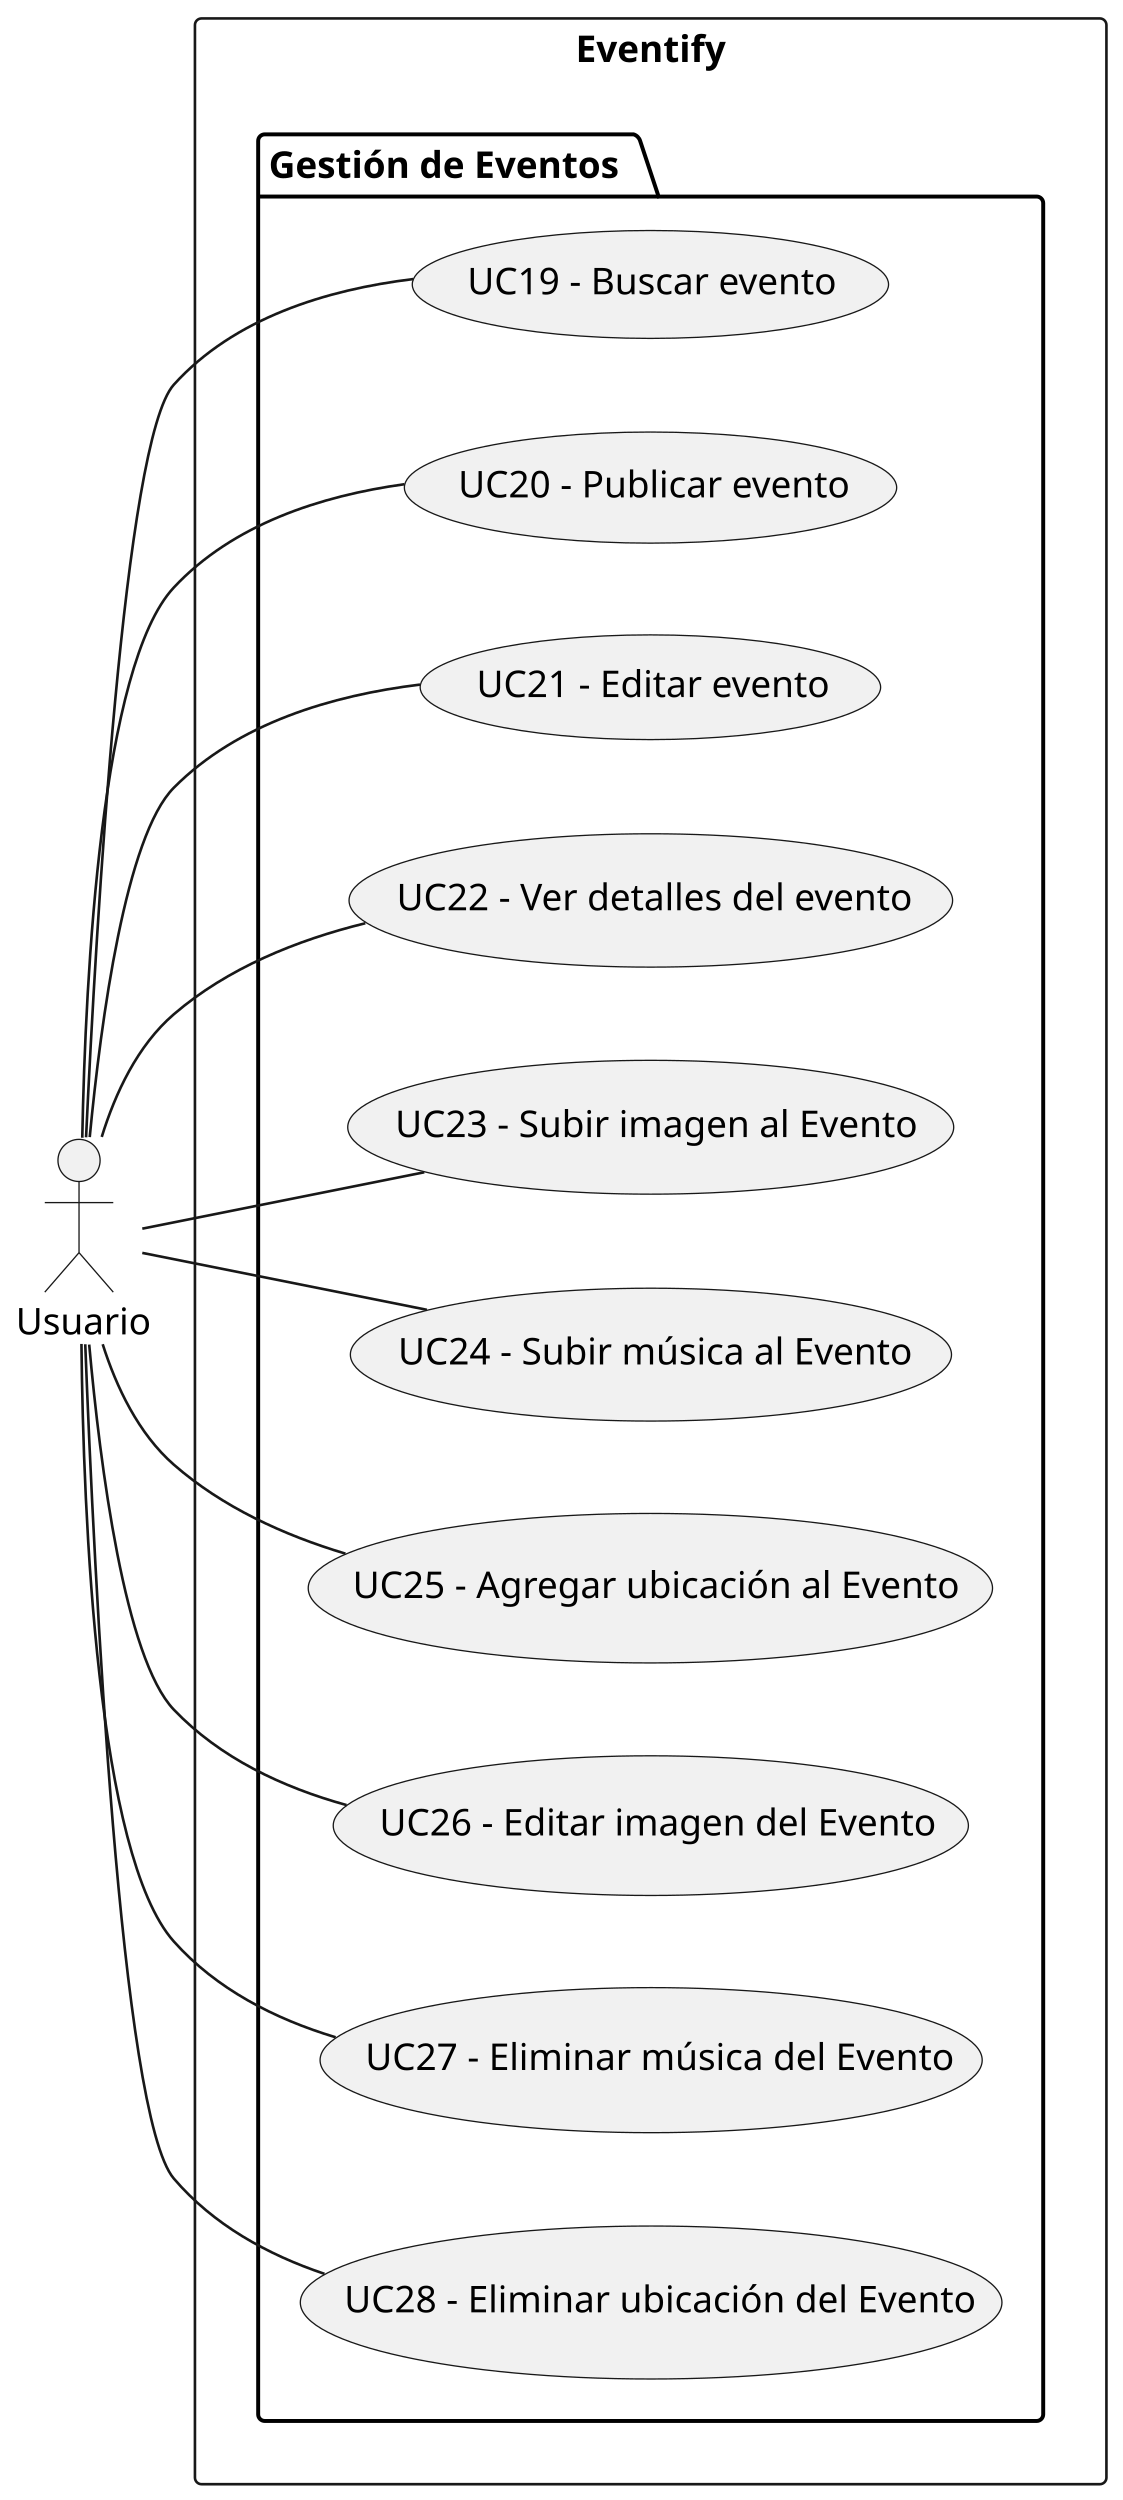
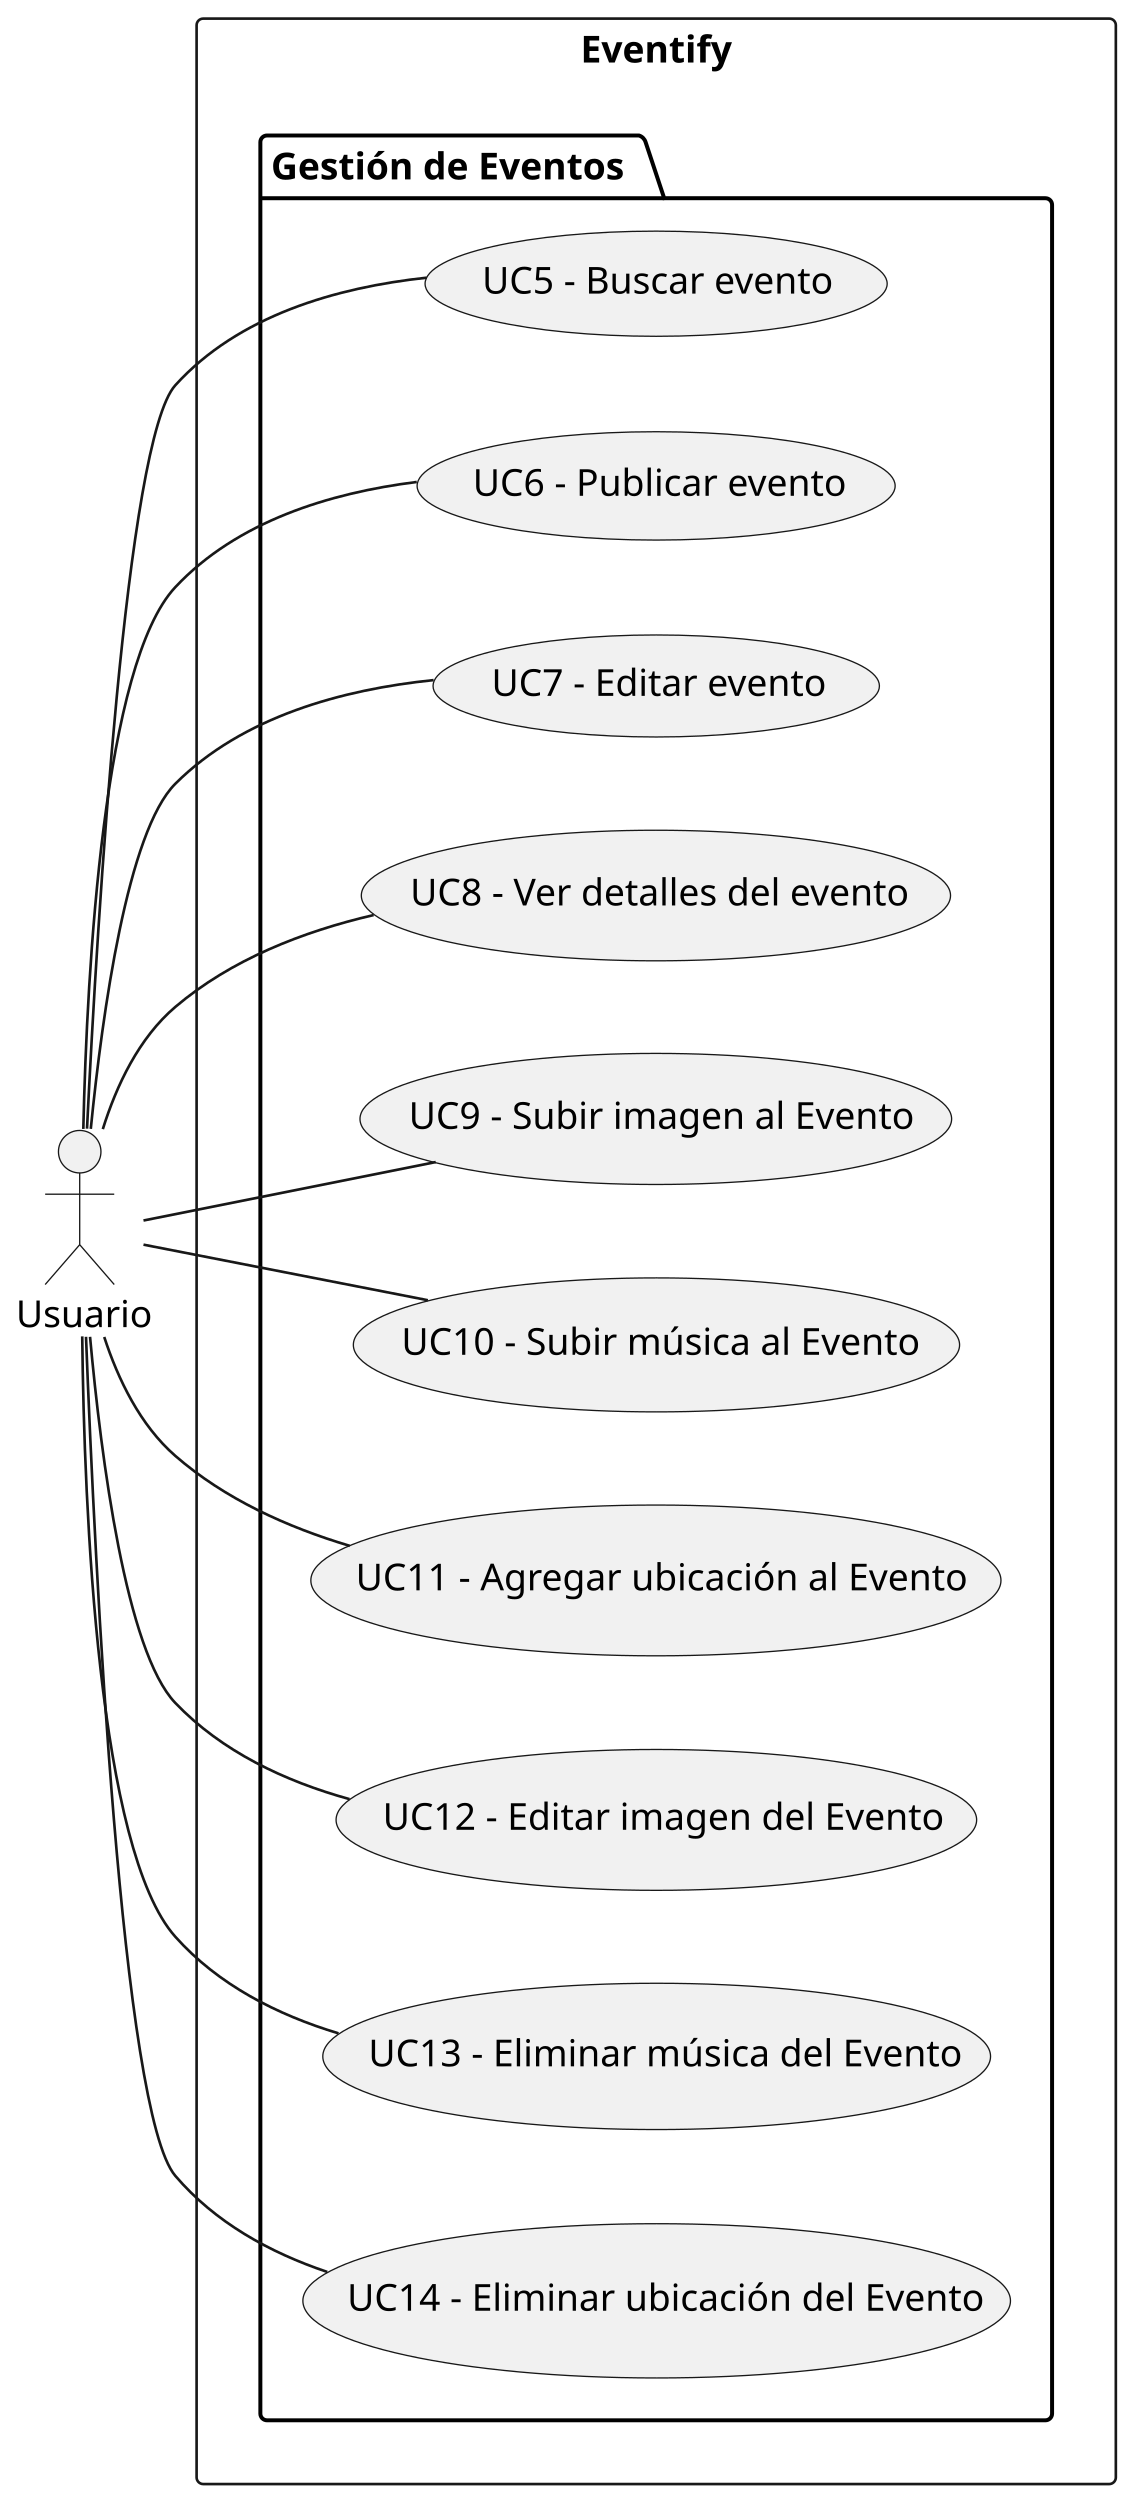
- <svg xmlns="http://www.w3.org/2000/svg" contentStyleType="text/css" height="949px" preserveAspectRatio="none" style="width:426px;height:949px;background:#FFFFFF;" version="1.1" viewBox="0 0 426 949" width="426px" zoomAndPan="magnify">
+ <svg xmlns="http://www.w3.org/2000/svg" contentStyleType="text/css" height="941px" preserveAspectRatio="none" style="width:426px;height:941px;background:#FFFFFF;" version="1.1" viewBox="0 0 426 941" width="426px" zoomAndPan="magnify">
  <defs />
  <g>
    <g id="cluster_Eventify">
-       <rect fill="none" height="936" rx="2.5" ry="2.5" style="stroke:#181818;stroke-width:1.0;" width="346" x="74" y="7" />
+       <rect fill="none" height="928" rx="2.5" ry="2.5" style="stroke:#181818;stroke-width:1.0;" width="346" x="74" y="7" />
      <text fill="#000000" font-family="sans-serif" font-size="14" font-weight="bold" lengthAdjust="spacing" textLength="57" x="218.5" y="23.533">Eventify</text>
    </g>
    <g id="cluster_Gestión de Eventos">
-       <path d="M100.5,51 L240.5,51 A3.75,3.75 0 0 1 243,53.5 L250,74.609 L393.5,74.609 A2.5,2.5 0 0 1 396,77.109 L396,916.5 A2.5,2.5 0 0 1 393.5,919 L100.5,919 A2.5,2.5 0 0 1 98,916.5 L98,53.5 A2.5,2.5 0 0 1 100.5,51 " fill="none" style="stroke:#000000;stroke-width:1.5;" />
+       <path d="M100.5,51 L240.5,51 A3.75,3.75 0 0 1 243,53.5 L250,74.609 L393.5,74.609 A2.5,2.5 0 0 1 396,77.109 L396,908.5 A2.5,2.5 0 0 1 393.5,911 L100.5,911 A2.5,2.5 0 0 1 98,908.5 L98,53.5 A2.5,2.5 0 0 1 100.5,51 " fill="none" style="stroke:#000000;stroke-width:1.5;" />
      <line style="stroke:#000000;stroke-width:1.5;" x1="98" x2="250" y1="74.609" y2="74.609" />
      <text fill="#000000" font-family="sans-serif" font-size="14" font-weight="bold" lengthAdjust="spacing" textLength="139" x="102" y="67.533">Gestión de Eventos</text>
    </g>
    <g id="elem_buscarEvento">
-       <ellipse cx="246.897" cy="107.98" fill="#F1F1F1" rx="90.397" ry="20.48" style="stroke:#181818;stroke-width:0.5;" />
-       <text fill="#000000" font-family="sans-serif" font-size="14" lengthAdjust="spacing" textLength="139" x="177.397" y="111.708">UC19 - Buscar evento</text>
+       <ellipse cx="246.966" cy="106.793" fill="#F1F1F1" rx="86.966" ry="19.793" style="stroke:#181818;stroke-width:0.5;" />
+       <text fill="#000000" font-family="sans-serif" font-size="14" lengthAdjust="spacing" textLength="131" x="181.466" y="110.522">UC5 - Buscar evento</text>
    </g>
    <g id="elem_publicarEvento">
-       <ellipse cx="246.938" cy="185.088" fill="#F1F1F1" rx="93.438" ry="21.088" style="stroke:#181818;stroke-width:0.5;" />
-       <text fill="#000000" font-family="sans-serif" font-size="14" lengthAdjust="spacing" textLength="146" x="173.938" y="188.816">UC20 - Publicar evento</text>
+       <ellipse cx="246.966" cy="182.893" fill="#F1F1F1" rx="89.966" ry="20.393" style="stroke:#181818;stroke-width:0.5;" />
+       <text fill="#000000" font-family="sans-serif" font-size="14" lengthAdjust="spacing" textLength="138" x="177.966" y="186.622">UC6 - Publicar evento</text>
    </g>
    <g id="elem_editarEvento">
-       <ellipse cx="246.892" cy="260.878" fill="#F1F1F1" rx="87.392" ry="19.878" style="stroke:#181818;stroke-width:0.5;" />
-       <text fill="#000000" font-family="sans-serif" font-size="14" lengthAdjust="spacing" textLength="132" x="180.892" y="264.607">UC21 - Editar evento</text>
+       <ellipse cx="247.007" cy="258.201" fill="#F1F1F1" rx="84.007" ry="19.201" style="stroke:#181818;stroke-width:0.5;" />
+       <text fill="#000000" font-family="sans-serif" font-size="14" lengthAdjust="spacing" textLength="124" x="185.007" y="261.93">UC7 - Editar evento</text>
    </g>
    <g id="elem_verDetallesEvento">
-       <ellipse cx="247.054" cy="341.811" fill="#F1F1F1" rx="114.554" ry="25.311" style="stroke:#181818;stroke-width:0.5;" />
-       <text fill="#000000" font-family="sans-serif" font-size="14" lengthAdjust="spacing" textLength="193" x="150.554" y="345.539">UC22 - Ver detalles del evento</text>
+       <ellipse cx="246.89" cy="337.078" fill="#F1F1F1" rx="110.89" ry="24.578" style="stroke:#181818;stroke-width:0.5;" />
+       <text fill="#000000" font-family="sans-serif" font-size="14" lengthAdjust="spacing" textLength="185" x="154.39" y="340.807">UC8 - Ver detalles del evento</text>
    </g>
    <g id="elem_subirImagenEvento">
-       <ellipse cx="247.014" cy="427.903" fill="#F1F1F1" rx="115.014" ry="25.403" style="stroke:#181818;stroke-width:0.5;" />
-       <text fill="#000000" font-family="sans-serif" font-size="14" lengthAdjust="spacing" textLength="194" x="150.014" y="431.631">UC23 - Subir imagen al Evento</text>
+       <ellipse cx="246.847" cy="421.169" fill="#F1F1F1" rx="111.347" ry="24.669" style="stroke:#181818;stroke-width:0.5;" />
+       <text fill="#000000" font-family="sans-serif" font-size="14" lengthAdjust="spacing" textLength="186" x="153.847" y="424.898">UC9 - Subir imagen al Evento</text>
    </g>
    <g id="elem_subirMusicaEvento">
-       <ellipse cx="247.095" cy="514.219" fill="#F1F1F1" rx="114.095" ry="25.219" style="stroke:#181818;stroke-width:0.5;" />
-       <text fill="#000000" font-family="sans-serif" font-size="14" lengthAdjust="spacing" textLength="192" x="151.095" y="517.947">UC24 - Subir música al Evento</text>
+       <ellipse cx="247.095" cy="506.219" fill="#F1F1F1" rx="114.095" ry="25.219" style="stroke:#181818;stroke-width:0.5;" />
+       <text fill="#000000" font-family="sans-serif" font-size="14" lengthAdjust="spacing" textLength="192" x="151.095" y="509.947">UC10 - Subir música al Evento</text>
    </g>
    <g id="elem_agregarUbicacionEvento">
-       <ellipse cx="246.882" cy="602.876" fill="#F1F1F1" rx="129.882" ry="28.376" style="stroke:#181818;stroke-width:0.5;" />
-       <text fill="#000000" font-family="sans-serif" font-size="14" lengthAdjust="spacing" textLength="226" x="133.882" y="606.605">UC25 - Agregar ubicación al Evento</text>
+       <ellipse cx="246.882" cy="594.876" fill="#F1F1F1" rx="129.882" ry="28.376" style="stroke:#181818;stroke-width:0.5;" />
+       <text fill="#000000" font-family="sans-serif" font-size="14" lengthAdjust="spacing" textLength="226" x="133.882" y="598.605">UC11 - Agregar ubicación al Evento</text>
    </g>
    <g id="elem_eliminarImagenEvento">
-       <ellipse cx="247.054" cy="693.011" fill="#F1F1F1" rx="120.555" ry="26.511" style="stroke:#181818;stroke-width:0.5;" />
-       <text fill="#000000" font-family="sans-serif" font-size="14" lengthAdjust="spacing" textLength="206" x="144.054" y="696.739">UC26 - Editar imagen del Evento</text>
+       <ellipse cx="247.054" cy="685.011" fill="#F1F1F1" rx="120.555" ry="26.511" style="stroke:#181818;stroke-width:0.5;" />
+       <text fill="#000000" font-family="sans-serif" font-size="14" lengthAdjust="spacing" textLength="206" x="144.054" y="688.739">UC12 - Editar imagen del Evento</text>
    </g>
    <g id="elem_editarMusicaEvento">
-       <ellipse cx="247.172" cy="782.034" fill="#F1F1F1" rx="125.672" ry="27.534" style="stroke:#181818;stroke-width:0.5;" />
-       <text fill="#000000" font-family="sans-serif" font-size="14" lengthAdjust="spacing" textLength="217" x="138.672" y="785.763">UC27 - Eliminar música del Evento</text>
+       <ellipse cx="247.172" cy="774.034" fill="#F1F1F1" rx="125.672" ry="27.534" style="stroke:#181818;stroke-width:0.5;" />
+       <text fill="#000000" font-family="sans-serif" font-size="14" lengthAdjust="spacing" textLength="217" x="138.672" y="777.763">UC13 - Eliminar música del Evento</text>
    </g>
    <g id="elem_editarUbicacionEvento">
-       <ellipse cx="247.17" cy="874.034" fill="#F1F1F1" rx="133.17" ry="29.034" style="stroke:#181818;stroke-width:0.5;" />
-       <text fill="#000000" font-family="sans-serif" font-size="14" lengthAdjust="spacing" textLength="233" x="130.67" y="877.763">UC28 - Eliminar ubicación del Evento</text>
+       <ellipse cx="247.17" cy="866.034" fill="#F1F1F1" rx="133.17" ry="29.034" style="stroke:#181818;stroke-width:0.5;" />
+       <text fill="#000000" font-family="sans-serif" font-size="14" lengthAdjust="spacing" textLength="233" x="130.67" y="869.763">UC14 - Eliminar ubicación del Evento</text>
    </g>
    <g id="elem_usuario">
-       <ellipse cx="30" cy="440.5" fill="#F1F1F1" rx="8" ry="8" style="stroke:#181818;stroke-width:0.5;" />
-       <path d="M30,448.5 L30,475.5 M17,456.5 L43,456.5 M30,475.5 L17,490.5 M30,475.5 L43,490.5 " fill="none" style="stroke:#181818;stroke-width:0.5;" />
-       <text fill="#000000" font-family="sans-serif" font-size="14" lengthAdjust="spacing" textLength="48" x="6" y="506.533">Usuario</text>
+       <ellipse cx="30" cy="433.5" fill="#F1F1F1" rx="8" ry="8" style="stroke:#181818;stroke-width:0.5;" />
+       <path d="M30,441.5 L30,468.5 M17,449.5 L43,449.5 M30,468.5 L17,483.5 M30,468.5 L43,483.5 " fill="none" style="stroke:#181818;stroke-width:0.5;" />
+       <text fill="#000000" font-family="sans-serif" font-size="14" lengthAdjust="spacing" textLength="48" x="6" y="499.533">Usuario</text>
    </g>
    <g id="link_usuario_buscarEvento">
-       <path d="M32.67,431.72 C36.53,349.86 47.16,166.84 66,146 C88.81,120.77 123.79,109.95 156.87,105.93 " fill="none" id="usuario-buscarEvento" style="stroke:#181818;stroke-width:1.0;" />
+       <path d="M32.75,424.83 C36.73,344.18 47.53,165.39 66,145 C89.69,118.84 126.47,108.19 160.62,104.52 " fill="none" id="usuario-buscarEvento" style="stroke:#181818;stroke-width:1.0;" />
    </g>
    <g id="link_usuario_publicarEvento">
-       <path d="M31.23,431.89 C32.44,369.76 38.43,252.51 66,223 C88.35,199.08 121.66,188.22 153.57,183.8 " fill="none" id="usuario-publicarEvento" style="stroke:#181818;stroke-width:1.0;" />
+       <path d="M31.36,424.93 C32.77,363.86 39.04,249.77 66,221 C89.15,196.3 123.99,185.53 156.87,181.41 " fill="none" id="usuario-publicarEvento" style="stroke:#181818;stroke-width:1.0;" />
    </g>
    <g id="link_usuario_editarEvento">
-       <path d="M34.06,431.64 C38.36,386.79 47.81,317.33 66,299 C90.3,274.52 126.13,263.93 159.44,259.87 " fill="none" id="usuario-editarEvento" style="stroke:#181818;stroke-width:1.0;" />
+       <path d="M34.17,424.91 C38.57,380.81 48.08,312.89 66,295 C91.28,269.75 128.9,259.51 163.21,255.99 " fill="none" id="usuario-editarEvento" style="stroke:#181818;stroke-width:1.0;" />
    </g>
    <g id="link_usuario_verDetallesEvento">
-       <path d="M38.62,431.58 C43.74,415.01 52.18,396.86 66,385 C86.36,367.52 112.58,356.88 138.68,350.46 " fill="none" id="usuario-verDetallesEvento" style="stroke:#181818;stroke-width:1.0;" />
+       <path d="M38.7,425 C43.83,408.61 52.26,390.68 66,379 C86.9,361.23 113.92,350.64 140.64,344.42 " fill="none" id="usuario-verDetallesEvento" style="stroke:#181818;stroke-width:1.0;" />
    </g>
    <g id="link_usuario_subirImagenEvento">
-       <path d="M54.01,466.4 C79.57,461.29 122.36,452.73 161.06,444.99 " fill="none" id="usuario-subirImagenEvento" style="stroke:#181818;stroke-width:1.0;" />
+       <path d="M54.01,459.4 C80.22,454.16 124.55,445.29 164.01,437.4 " fill="none" id="usuario-subirImagenEvento" style="stroke:#181818;stroke-width:1.0;" />
    </g>
    <g id="link_usuario_subirMusicaEvento">
-       <path d="M54.01,475.6 C79.79,480.76 123.09,489.42 162.05,497.21 " fill="none" id="usuario-subirMusicaEvento" style="stroke:#181818;stroke-width:1.0;" />
+       <path d="M54.01,468.49 C79.57,473.49 122.36,481.85 161.06,489.41 " fill="none" id="usuario-subirMusicaEvento" style="stroke:#181818;stroke-width:1.0;" />
    </g>
    <g id="link_usuario_agregarUbicacionEvento">
-       <path d="M38.98,510.27 C44.15,526.5 52.54,544.24 66,556 C84.37,572.04 107.56,582.7 131.13,589.77 " fill="none" id="usuario-agregarUbicacionEvento" style="stroke:#181818;stroke-width:1.0;" />
+       <path d="M39.23,503.24 C44.43,519.17 52.77,536.49 66,548 C84.52,564.11 107.91,574.79 131.65,581.86 " fill="none" id="usuario-agregarUbicacionEvento" style="stroke:#181818;stroke-width:1.0;" />
    </g>
    <g id="link_usuario_eliminarImagenEvento">
-       <path d="M33.86,510.4 C38.03,556.65 47.4,629.53 66,649 C83.45,667.26 107.12,678.46 131.56,685.21 " fill="none" id="usuario-eliminarImagenEvento" style="stroke:#181818;stroke-width:1.0;" />
+       <path d="M33.89,503.18 C38.09,549.17 47.49,621.65 66,641 C83.46,659.25 107.13,670.44 131.57,677.2 " fill="none" id="usuario-eliminarImagenEvento" style="stroke:#181818;stroke-width:1.0;" />
    </g>
    <g id="link_usuario_editarMusicaEvento">
-       <path d="M30.92,510.16 C31.63,575.84 36.82,704.28 66,737 C82.08,755.03 104.19,766.36 127.41,773.36 " fill="none" id="usuario-editarMusicaEvento" style="stroke:#181818;stroke-width:1.0;" />
+       <path d="M30.95,503.01 C31.68,568.45 36.92,696.41 66,729 C82.08,747.03 104.19,758.35 127.42,765.36 " fill="none" id="usuario-editarMusicaEvento" style="stroke:#181818;stroke-width:1.0;" />
    </g>
    <g id="link_usuario_editarUbicacionEvento">
-       <path d="M32.36,510.28 C35.74,597.85 45.76,803.3 66,827 C80.89,844.44 101.37,855.82 123.18,863.16 " fill="none" id="usuario-editarUbicacionEvento" style="stroke:#181818;stroke-width:1.0;" />
+       <path d="M32.37,503.17 C35.76,590.5 45.81,795.36 66,819 C80.89,836.44 101.37,847.82 123.19,855.16 " fill="none" id="usuario-editarUbicacionEvento" style="stroke:#181818;stroke-width:1.0;" />
    </g>
  </g>
</svg>
